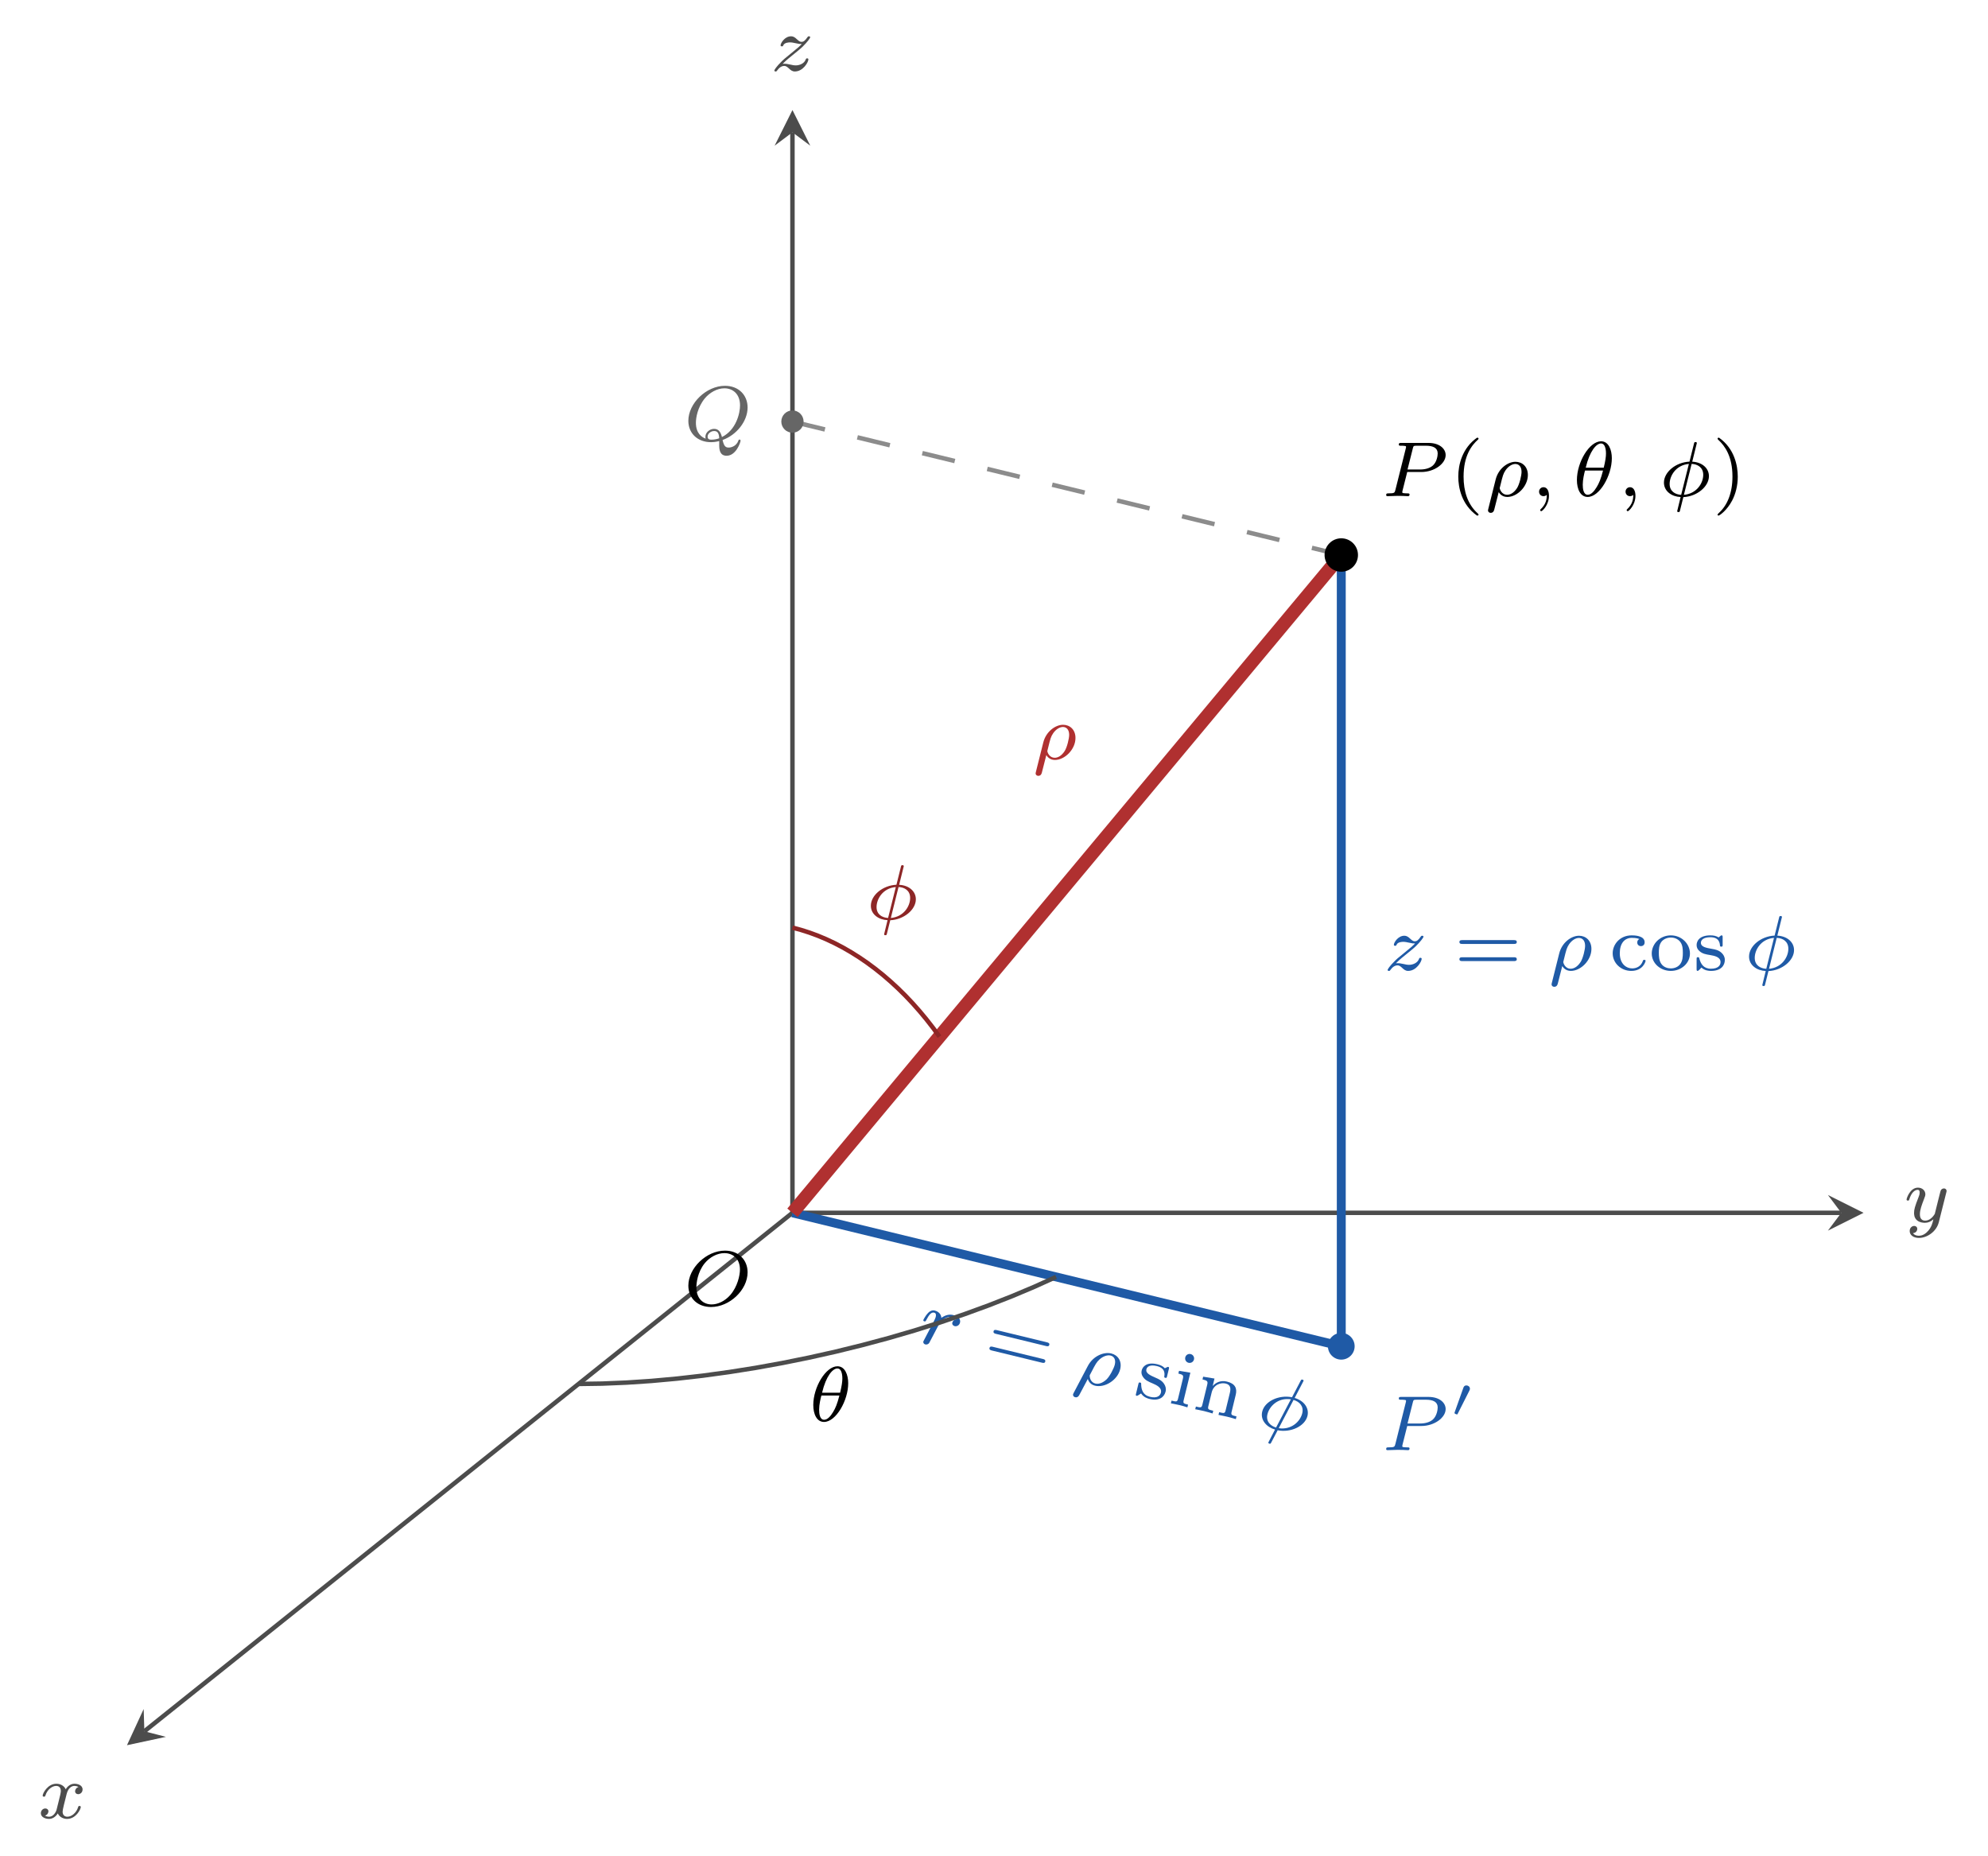
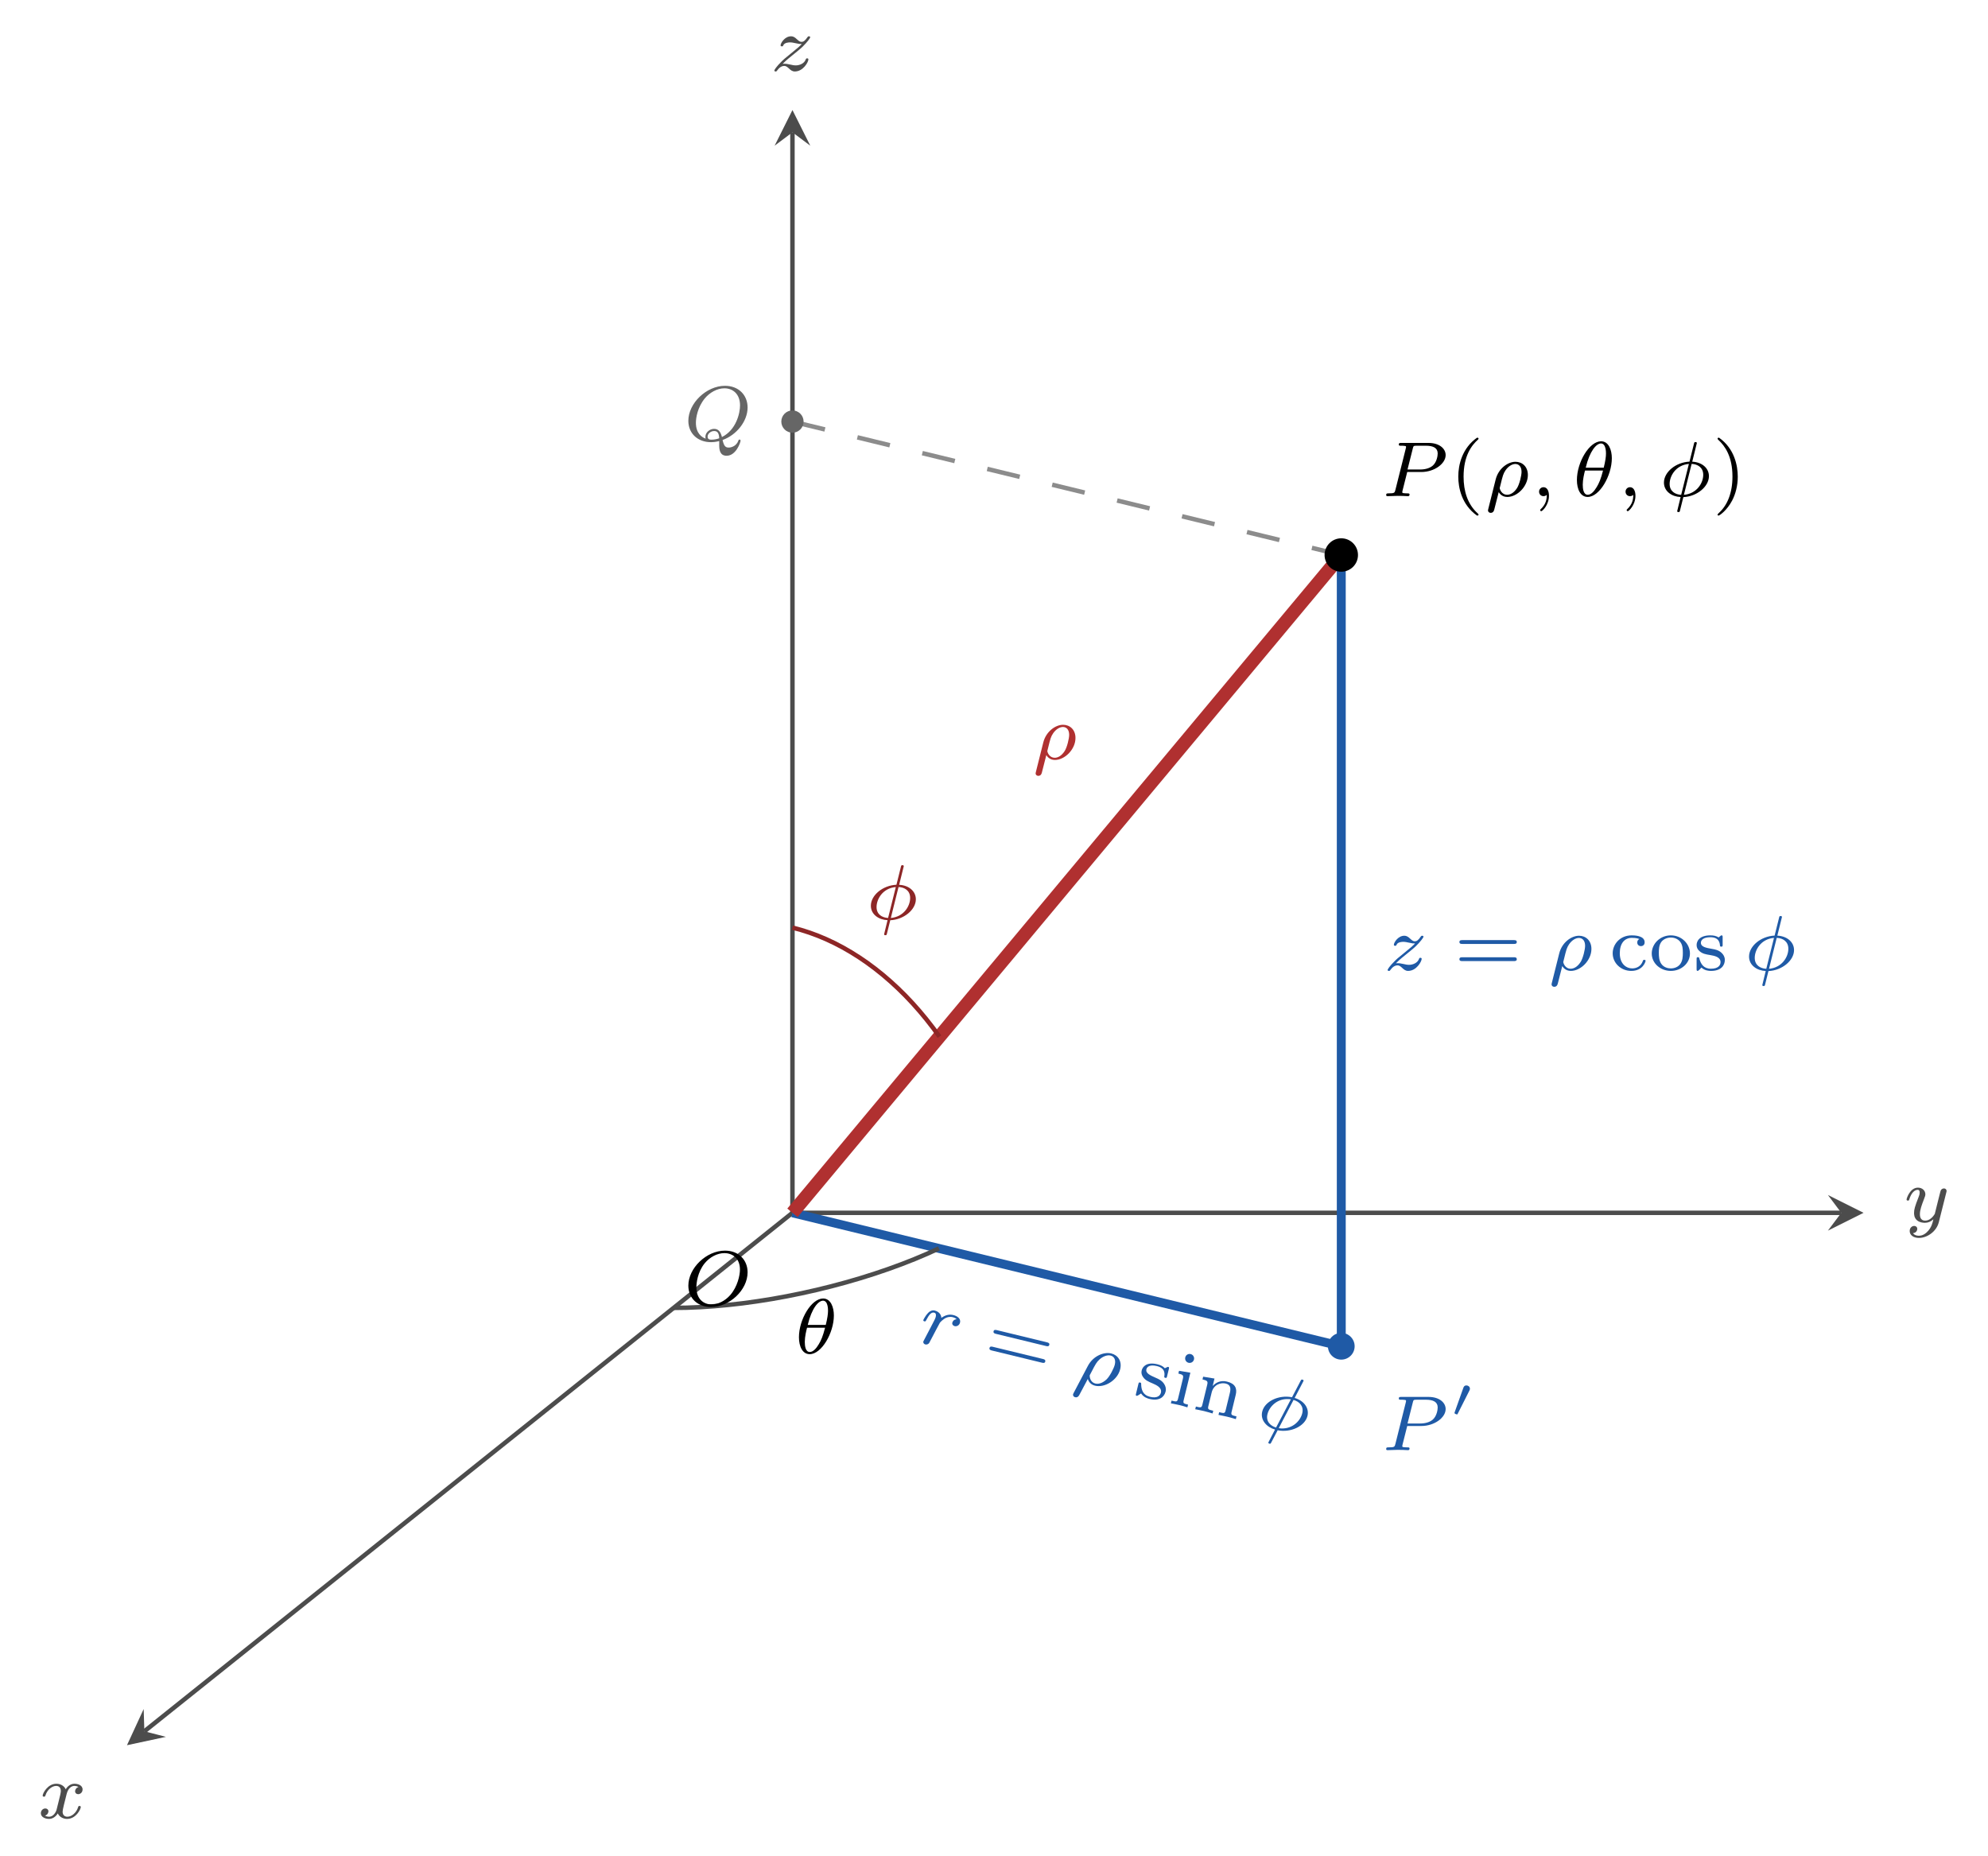
<svg xmlns="http://www.w3.org/2000/svg" version="1.1" width="266.742pt" height="248.93pt" viewBox="-69.011 -69.011 177.828 165.954" data-scale="1.5">
  <defs />
  <g id="page1">
    <g stroke-miterlimit="10" transform="translate(1.874456,39.47692)scale(0.996264,-0.996264)">
      <g fill="#000" stroke="#000">
        <g stroke-width="0.4">
          <g stroke-width="0.4">
            <g fill="#4c4c4c" stroke="#4c4c4c">
              <path d="M0 0L-58.189-46.552" fill="none" />
              <g transform="matrix(-0.78082,-0.62466,0.62466,-0.78082,-58.1892,-46.55183)">
                <path d="M2 0L-1.2 1.6L0 0L-1.2-1.6" stroke="none" />
              </g>
              <g transform="translate(-67.81851,-54.348)">
                <g stroke="none" transform="scale(-1.00375,1.00375)translate(1.874456,39.47692)scale(-1,-1)">
                  <g fill="#4c4c4c">
                    <g stroke="none">
                      <g fill="#4d4d4d">
                        <path d="M3.611 38.738C3.541 38.975 3.311 39.351 2.955 39.351C2.934 39.351 2.725 39.351 2.579 39.254C2.865 39.163 2.886 38.912 2.886 38.87C2.886 38.717 2.767 38.612 2.607 38.612C2.411 38.612 2.209 38.78 2.209 39.038C2.209 39.386 2.6 39.547 2.941 39.547C3.262 39.547 3.548 39.344 3.723 39.052C3.89 39.421 4.273 39.547 4.552 39.547C5.354 39.547 5.78 38.675 5.78 38.48C5.78 38.389 5.689 38.389 5.668 38.389C5.571 38.389 5.564 38.424 5.536 38.508C5.389 38.989 4.971 39.351 4.58 39.351C4.301 39.351 4.155 39.163 4.155 38.898C4.155 38.717 4.322 38.082 4.518 37.308C4.657 36.771 4.971 36.597 5.201 36.597C5.215 36.597 5.431 36.597 5.578 36.694C5.354 36.757 5.271 36.952 5.271 37.078C5.271 37.231 5.389 37.336 5.55 37.336S5.94 37.203 5.94 36.911C5.94 36.52 5.494 36.401 5.215 36.401C4.866 36.401 4.587 36.632 4.434 36.897C4.308 36.611 3.988 36.401 3.597 36.401C2.816 36.401 2.37 37.259 2.37 37.468C2.37 37.559 2.467 37.559 2.488 37.559C2.579 37.559 2.586 37.531 2.621 37.441C2.795 36.897 3.234 36.597 3.576 36.597C3.806 36.597 3.995 36.722 3.995 37.057C3.995 37.196 3.911 37.545 3.848 37.782L3.611 38.738Z" />
                      </g>
                    </g>
                  </g>
                </g>
              </g>
            </g>
          </g>
          <g stroke-width="0.4">
            <g fill="#4c4c4c" stroke="#4c4c4c">
              <path d="M0 0H94.171" fill="none" />
              <g transform="translate(94.17078,0.0)">
                <path d="M2 0L-1.2 1.6L0 0L-1.2-1.6" stroke="none" />
              </g>
              <g transform="translate(99.70372,-0.8264)">
                <g stroke="none" transform="scale(-1.00375,1.00375)translate(1.874456,39.47692)scale(-1,-1)">
                  <g fill="#4c4c4c">
                    <g stroke="none">
                      <g fill="#4d4d4d">
                        <path d="M5.752 36.848C5.78 36.75 5.78 36.736 5.78 36.694C5.78 36.555 5.668 36.471 5.55 36.471C5.473 36.471 5.34 36.506 5.264 36.639C5.243 36.68 5.187 36.904 5.152 37.043L5.006 37.622C4.964 37.789 4.748 38.668 4.727 38.745C4.72 38.745 4.413 39.351 3.869 39.351C3.395 39.351 3.395 38.898 3.395 38.773C3.395 38.396 3.555 37.957 3.764 37.42C3.848 37.196 3.883 37.113 3.883 36.994C3.883 36.659 3.597 36.401 3.22 36.401C2.516 36.401 2.202 37.35 2.202 37.468C2.202 37.559 2.3 37.559 2.321 37.559C2.418 37.559 2.425 37.524 2.446 37.448C2.621 36.869 2.921 36.597 3.199 36.597C3.318 36.597 3.374 36.673 3.374 36.841C3.374 37.001 3.311 37.155 3.276 37.245C2.941 38.096 2.872 38.354 2.872 38.661C2.872 38.78 2.872 39.107 3.144 39.33C3.36 39.512 3.653 39.547 3.841 39.547C4.12 39.547 4.371 39.442 4.601 39.233C4.511 39.616 4.434 39.909 4.141 40.258C3.953 40.474 3.674 40.704 3.304 40.704C3.255 40.704 2.928 40.704 2.781 40.474C3.158 40.432 3.158 40.098 3.158 40.091C3.158 39.867 2.955 39.826 2.886 39.826C2.711 39.826 2.481 39.965 2.481 40.286C2.481 40.642 2.816 40.9 3.311 40.9C4.015 40.9 4.873 40.356 5.089 39.484L5.752 36.848Z" />
                      </g>
                    </g>
                  </g>
                </g>
              </g>
            </g>
          </g>
          <g stroke-width="0.4">
            <g fill="#4c4c4c" stroke="#4c4c4c">
              <path d="M0 0V97.015" fill="none" />
              <g transform="matrix(0.0,1.0,-1.0,0.0,0.0,97.01515)">
                <path d="M2 0L-1.2 1.6L0 0L-1.2-1.6" stroke="none" />
              </g>
              <g transform="translate(-2.05383,102.5481)">
                <g stroke="none" transform="scale(-1.00375,1.00375)translate(1.874456,39.47692)scale(-1,-1)">
                  <g fill="#4c4c4c">
                    <g stroke="none">
                      <g fill="#4d4d4d">
                        <path d="M3.046 38.863C3.227 38.682 3.353 38.549 3.946 38.075C4.092 37.957 4.615 37.538 4.817 37.343C5.243 36.924 5.508 36.569 5.508 36.485S5.417 36.401 5.389 36.401C5.327 36.401 5.306 36.415 5.271 36.471C5.055 36.792 4.908 36.897 4.741 36.897C4.657 36.897 4.552 36.89 4.343 36.687C4.106 36.45 3.953 36.401 3.792 36.401C3.234 36.401 2.858 37.008 2.858 37.217C2.858 37.28 2.928 37.301 2.976 37.301C3.06 37.301 3.074 37.28 3.102 37.203C3.206 36.959 3.597 36.945 3.709 36.945C3.869 36.945 4.05 36.987 4.148 37.008C4.531 37.092 4.58 37.092 4.755 37.092C4.573 37.28 4.448 37.406 3.785 37.936C3.241 38.368 3.053 38.542 2.921 38.682C2.502 39.093 2.3 39.4 2.3 39.463C2.3 39.547 2.391 39.547 2.418 39.547C2.488 39.547 2.502 39.533 2.537 39.477C2.725 39.212 2.941 39.052 3.179 39.052C3.262 39.052 3.367 39.058 3.555 39.233C3.771 39.442 3.911 39.547 4.134 39.547C4.88 39.547 5.347 38.703 5.347 38.466C5.347 38.382 5.271 38.375 5.229 38.375C5.145 38.375 5.131 38.41 5.103 38.487C4.971 38.835 4.559 39.003 4.218 39.003C4.057 39.003 3.883 38.968 3.709 38.926C3.388 38.856 3.332 38.856 3.206 38.856C3.193 38.856 3.088 38.856 3.046 38.863Z" />
                      </g>
                    </g>
                  </g>
                </g>
              </g>
            </g>
          </g>
          <g fill="#8c8c8c" stroke="#8c8c8c">
            <g stroke-dasharray="3.0,3.0" stroke-dashoffset="0.0">
              <path d="M0 71.044L49.277 59.063" fill="none" />
            </g>
          </g>
          <g fill="#1f5aa6" stroke="#1f5aa6">
            <g stroke-width="0.8">
              <path d="M0 0L49.277-11.981" fill="none" />
              <g transform="matrix(0.97165,-0.23624,0.23624,0.97165,10.95534,-11.50807)">
                <g stroke="none" transform="scale(-1.00375,1.00375)translate(1.874456,39.47692)scale(-1,-1)">
                  <g fill="#1f5aa6">
                    <g stroke="none">
                      <g fill="#1f5aa6">
                        <path d="M3.513 38.068C3.52 38.026 3.681 37.399 3.695 37.364C3.709 37.308 3.911 36.959 4.134 36.792C4.211 36.736 4.399 36.597 4.699 36.597C4.769 36.597 4.943 36.604 5.082 36.694C4.859 36.757 4.776 36.952 4.776 37.078C4.776 37.231 4.894 37.336 5.055 37.336S5.445 37.203 5.445 36.911C5.445 36.548 5.062 36.401 4.706 36.401C4.343 36.401 4.029 36.548 3.723 36.897C3.597 36.471 3.172 36.401 3.004 36.401C2.746 36.401 2.572 36.562 2.46 36.757C2.3 37.029 2.202 37.434 2.202 37.468C2.202 37.559 2.3 37.559 2.321 37.559C2.418 37.559 2.425 37.538 2.474 37.35C2.579 36.924 2.711 36.597 2.983 36.597C3.165 36.597 3.213 36.75 3.213 36.938C3.213 37.071 3.151 37.329 3.102 37.517S2.983 37.991 2.948 38.145L2.725 39.038C2.697 39.128 2.656 39.303 2.656 39.323C2.656 39.477 2.781 39.547 2.893 39.547C2.997 39.547 3.137 39.484 3.193 39.344C3.206 39.303 3.283 38.996 3.325 38.821L3.513 38.068Z" />
                        <path d="M13.412 37.134C13.516 37.134 13.677 37.134 13.677 36.959C13.677 36.792 13.509 36.792 13.419 36.792H8.802C8.711 36.792 8.544 36.792 8.544 36.959C8.544 37.134 8.704 37.134 8.809 37.134H13.412ZM13.419 38.668C13.509 38.668 13.677 38.668 13.677 38.501C13.677 38.326 13.516 38.326 13.412 38.326H8.809C8.704 38.326 8.544 38.326 8.544 38.501C8.544 38.668 8.711 38.668 8.802 38.668H13.419Z" />
                        <path d="M16.816 40.6C16.788 40.704 16.788 40.739 16.788 40.746C16.788 40.9 16.914 40.969 17.025 40.969C17.276 40.969 17.332 40.76 17.381 40.537C17.479 40.174 17.674 39.379 17.744 39.114C17.806 39.219 18.03 39.547 18.511 39.547C19.403 39.547 20.352 38.598 20.352 37.58C20.352 36.841 19.857 36.401 19.243 36.401C18.56 36.401 17.716 37.001 17.472 37.985L16.816 40.6ZM18.504 39.351C17.988 39.351 17.834 38.835 17.834 38.745C17.834 38.731 17.876 38.577 17.897 38.494C18.106 37.636 18.148 37.475 18.35 37.169C18.601 36.799 18.95 36.597 19.229 36.597C19.515 36.597 19.787 36.799 19.787 37.301C19.787 37.622 19.606 38.396 19.389 38.745C19.069 39.24 18.72 39.351 18.504 39.351Z" />
                        <path d="M24.577 36.548C24.577 36.429 24.577 36.367 24.479 36.367C24.444 36.367 24.43 36.367 24.34 36.45C24.326 36.457 24.256 36.52 24.214 36.555C24.005 36.408 23.74 36.367 23.482 36.367C22.485 36.367 22.247 36.89 22.247 37.238C22.247 37.461 22.345 37.643 22.512 37.782C22.777 38.012 23.042 38.061 23.475 38.131C23.824 38.194 24.388 38.291 24.388 38.759C24.388 39.031 24.2 39.351 23.531 39.351S22.617 38.912 22.492 38.438C22.471 38.347 22.464 38.319 22.366 38.319C22.247 38.319 22.247 38.368 22.247 38.508V39.365C22.247 39.484 22.247 39.547 22.345 39.547C22.408 39.547 22.54 39.4 22.68 39.247C22.987 39.533 23.363 39.547 23.531 39.547C24.437 39.547 24.772 39.058 24.772 38.563C24.772 38.298 24.653 38.089 24.472 37.922C24.207 37.678 23.886 37.622 23.642 37.58C23.084 37.482 22.631 37.399 22.631 37.029C22.631 36.806 22.819 36.534 23.482 36.534C24.291 36.534 24.326 37.099 24.34 37.301C24.347 37.378 24.43 37.378 24.458 37.378C24.577 37.378 24.577 37.329 24.577 37.196V36.548Z" />
                        <path d="M26.561 35.174C26.561 34.972 26.394 34.777 26.157 34.777C25.948 34.777 25.759 34.944 25.759 35.174C25.759 35.425 25.962 35.579 26.157 35.579C26.38 35.579 26.561 35.404 26.561 35.174ZM25.501 36.478V36.729C25.941 36.729 26.003 36.771 26.003 37.113V38.926C26.003 39.226 25.934 39.226 25.48 39.226V39.477C25.494 39.477 25.982 39.449 26.261 39.449C26.506 39.449 26.757 39.456 27.001 39.477V39.226C26.596 39.226 26.526 39.226 26.526 38.933V36.401L25.501 36.478Z" />
                        <path d="M30.937 37.364C30.937 36.757 30.637 36.401 29.891 36.401C29.319 36.401 28.949 36.715 28.754 37.078H28.747V36.401L27.722 36.478V36.729C28.189 36.729 28.245 36.778 28.245 37.12V38.926C28.245 39.226 28.175 39.226 27.722 39.226V39.477C27.736 39.477 28.224 39.449 28.517 39.449C28.775 39.449 29.256 39.47 29.319 39.477V39.226C28.866 39.226 28.796 39.226 28.796 38.926V37.671C28.796 36.938 29.375 36.597 29.835 36.597C30.323 36.597 30.386 36.98 30.386 37.336V38.926C30.386 39.226 30.316 39.226 29.863 39.226V39.477C29.877 39.477 30.365 39.449 30.658 39.449C30.916 39.449 31.397 39.47 31.46 39.477V39.226C31.007 39.226 30.937 39.226 30.937 38.926V37.364Z" />
                        <path d="M36.537 34.728C36.537 34.637 36.454 34.637 36.419 34.637C36.314 34.637 36.307 34.672 36.279 34.79L35.882 36.388C34.647 36.443 33.594 37.329 33.594 38.263C33.594 39.052 34.313 39.526 35.087 39.554C35.031 39.77 34.982 39.993 34.926 40.209C34.843 40.537 34.78 40.795 34.78 40.816C34.78 40.9 34.87 40.9 34.891 40.9C34.996 40.9 35.003 40.879 35.038 40.732L35.331 39.561C36.523 39.512 37.618 38.633 37.618 37.685C37.618 36.952 36.977 36.429 36.126 36.394L36.537 34.728ZM35.135 39.358C34.599 39.33 34.103 39.038 34.103 38.382C34.103 37.685 34.633 36.701 35.826 36.59L35.135 39.358ZM36.07 36.59C36.607 36.611 37.109 36.904 37.109 37.566C37.109 38.326 36.509 39.261 35.38 39.358L36.07 36.59Z" />
                      </g>
                    </g>
                  </g>
                </g>
              </g>
            </g>
          </g>
          <g fill="#1f5aa6" stroke="#1f5aa6">
            <g stroke-width="0.8">
              <path d="M49.277-11.981V59.063" fill="none" />
              <g transform="translate(53.01009,21.79053)">
                <g stroke="none" transform="scale(-1.00375,1.00375)translate(1.874456,39.47692)scale(-1,-1)">
                  <g fill="#1f5aa6">
                    <g stroke="none">
                      <g fill="#1f5aa6">
                        <path d="M3.046 38.863C3.227 38.682 3.353 38.549 3.946 38.075C4.092 37.957 4.615 37.538 4.817 37.343C5.243 36.924 5.508 36.569 5.508 36.485S5.417 36.401 5.389 36.401C5.327 36.401 5.306 36.415 5.271 36.471C5.055 36.792 4.908 36.897 4.741 36.897C4.657 36.897 4.552 36.89 4.343 36.687C4.106 36.45 3.953 36.401 3.792 36.401C3.234 36.401 2.858 37.008 2.858 37.217C2.858 37.28 2.928 37.301 2.976 37.301C3.06 37.301 3.074 37.28 3.102 37.203C3.206 36.959 3.597 36.945 3.709 36.945C3.869 36.945 4.05 36.987 4.148 37.008C4.531 37.092 4.58 37.092 4.755 37.092C4.573 37.28 4.448 37.406 3.785 37.936C3.241 38.368 3.053 38.542 2.921 38.682C2.502 39.093 2.3 39.4 2.3 39.463C2.3 39.547 2.391 39.547 2.418 39.547C2.488 39.547 2.502 39.533 2.537 39.477C2.725 39.212 2.941 39.052 3.179 39.052C3.262 39.052 3.367 39.058 3.555 39.233C3.771 39.442 3.911 39.547 4.134 39.547C4.88 39.547 5.347 38.703 5.347 38.466C5.347 38.382 5.271 38.375 5.229 38.375C5.145 38.375 5.131 38.41 5.103 38.487C4.971 38.835 4.559 39.003 4.218 39.003C4.057 39.003 3.883 38.968 3.709 38.926C3.388 38.856 3.332 38.856 3.206 38.856C3.193 38.856 3.088 38.856 3.046 38.863Z" />
                        <path d="M13.59 37.134C13.695 37.134 13.855 37.134 13.855 36.959C13.855 36.792 13.688 36.792 13.597 36.792H8.981C8.89 36.792 8.723 36.792 8.723 36.959C8.723 37.134 8.883 37.134 8.988 37.134H13.59ZM13.597 38.668C13.688 38.668 13.855 38.668 13.855 38.501C13.855 38.326 13.695 38.326 13.59 38.326H8.988C8.883 38.326 8.723 38.326 8.723 38.501C8.723 38.668 8.89 38.668 8.981 38.668H13.597Z" />
                        <path d="M16.995 40.6C16.967 40.704 16.967 40.739 16.967 40.746C16.967 40.9 17.092 40.969 17.204 40.969C17.455 40.969 17.511 40.76 17.56 40.537C17.657 40.174 17.853 39.379 17.922 39.114C17.985 39.219 18.208 39.547 18.689 39.547C19.582 39.547 20.531 38.598 20.531 37.58C20.531 36.841 20.035 36.401 19.422 36.401C18.738 36.401 17.894 37.001 17.65 37.985L16.995 40.6ZM18.682 39.351C18.166 39.351 18.013 38.835 18.013 38.745C18.013 38.731 18.055 38.577 18.076 38.494C18.285 37.636 18.327 37.475 18.529 37.169C18.78 36.799 19.129 36.597 19.408 36.597C19.694 36.597 19.966 36.799 19.966 37.301C19.966 37.622 19.784 38.396 19.568 38.745C19.247 39.24 18.899 39.351 18.682 39.351Z" />
                        <path d="M24.825 36.694C24.7 36.75 24.63 36.862 24.63 37.001C24.63 37.189 24.762 37.329 24.958 37.329C25.146 37.329 25.292 37.21 25.292 36.987C25.292 36.367 24.323 36.367 24.128 36.367C23.082 36.367 22.433 37.169 22.433 37.971C22.433 38.849 23.179 39.547 24.093 39.547C25.132 39.547 25.376 38.724 25.376 38.64S25.285 38.556 25.258 38.556C25.167 38.556 25.16 38.577 25.125 38.675C24.972 39.107 24.602 39.323 24.177 39.323C23.695 39.323 23.068 38.968 23.068 37.964C23.068 37.078 23.5 36.59 24.149 36.59C24.239 36.59 24.574 36.59 24.825 36.694Z" />
                        <path d="M29.344 37.991C29.344 37.12 28.598 36.367 27.635 36.367S25.927 37.12 25.927 37.991C25.927 38.856 26.694 39.547 27.635 39.547S29.344 38.856 29.344 37.991ZM27.635 39.323C27.377 39.323 27.001 39.24 26.77 38.898C26.582 38.612 26.561 38.25 26.561 37.929C26.561 37.629 26.568 37.217 26.812 36.918C26.987 36.715 27.28 36.562 27.635 36.562C28.047 36.562 28.34 36.757 28.493 36.973C28.688 37.245 28.709 37.594 28.709 37.929S28.688 38.633 28.486 38.919C28.298 39.184 27.977 39.323 27.635 39.323Z" />
                        <path d="M32.269 36.548C32.269 36.429 32.269 36.367 32.171 36.367C32.136 36.367 32.123 36.367 32.032 36.45C32.018 36.457 31.948 36.52 31.906 36.555C31.697 36.408 31.432 36.367 31.174 36.367C30.177 36.367 29.94 36.89 29.94 37.238C29.94 37.461 30.037 37.643 30.205 37.782C30.47 38.012 30.735 38.061 31.167 38.131C31.516 38.194 32.081 38.291 32.081 38.759C32.081 39.031 31.892 39.351 31.223 39.351S30.309 38.912 30.184 38.438C30.163 38.347 30.156 38.319 30.058 38.319C29.94 38.319 29.94 38.368 29.94 38.508V39.365C29.94 39.484 29.94 39.547 30.037 39.547C30.1 39.547 30.233 39.4 30.372 39.247C30.679 39.533 31.056 39.547 31.223 39.547C32.129 39.547 32.464 39.058 32.464 38.563C32.464 38.298 32.346 38.089 32.164 37.922C31.899 37.678 31.579 37.622 31.334 37.58C30.777 37.482 30.323 37.399 30.323 37.029C30.323 36.806 30.512 36.534 31.174 36.534C31.983 36.534 32.018 37.099 32.032 37.301C32.039 37.378 32.123 37.378 32.15 37.378C32.269 37.378 32.269 37.329 32.269 37.196V36.548Z" />
                        <path d="M37.574 34.728C37.574 34.637 37.49 34.637 37.455 34.637C37.351 34.637 37.344 34.672 37.316 34.79L36.918 36.388C35.684 36.443 34.631 37.329 34.631 38.263C34.631 39.052 35.349 39.526 36.123 39.554C36.068 39.77 36.019 39.993 35.963 40.209C35.879 40.537 35.816 40.795 35.816 40.816C35.816 40.9 35.907 40.9 35.928 40.9C36.033 40.9 36.04 40.879 36.075 40.732L36.367 39.561C37.56 39.512 38.655 38.633 38.655 37.685C38.655 36.952 38.013 36.429 37.162 36.394L37.574 34.728ZM36.172 39.358C35.635 39.33 35.14 39.038 35.14 38.382C35.14 37.685 35.67 36.701 36.863 36.59L36.172 39.358ZM37.107 36.59C37.644 36.611 38.146 36.904 38.146 37.566C38.146 38.326 37.546 39.261 36.416 39.358L37.107 36.59Z" />
                      </g>
                    </g>
                  </g>
                </g>
              </g>
            </g>
          </g>
          <g fill="#b03030" stroke="#b03030">
            <g stroke-width="1.2">
              <path d="M0 0L49.277 59.063" fill="none" />
              <g transform="translate(21.4846,40.73192)">
                <g stroke="none" transform="scale(-1.00375,1.00375)translate(1.874456,39.47692)scale(-1,-1)">
                  <g fill="#b03030">
                    <g stroke="none">
                      <g fill="#b03030">
                        <path d="M2.251 40.6C2.223 40.704 2.223 40.739 2.223 40.746C2.223 40.9 2.349 40.969 2.46 40.969C2.711 40.969 2.767 40.76 2.816 40.537C2.914 40.174 3.109 39.379 3.179 39.114C3.241 39.219 3.464 39.547 3.946 39.547C4.838 39.547 5.787 38.598 5.787 37.58C5.787 36.841 5.292 36.401 4.678 36.401C3.995 36.401 3.151 37.001 2.907 37.985L2.251 40.6ZM3.939 39.351C3.423 39.351 3.269 38.835 3.269 38.745C3.269 38.731 3.311 38.577 3.332 38.494C3.541 37.636 3.583 37.475 3.785 37.169C4.036 36.799 4.385 36.597 4.664 36.597C4.95 36.597 5.222 36.799 5.222 37.301C5.222 37.622 5.041 38.396 4.824 38.745C4.504 39.24 4.155 39.351 3.939 39.351Z" />
                      </g>
                    </g>
                  </g>
                </g>
              </g>
            </g>
          </g>
          <g fill="#8d2626" stroke="#8d2626">
            <path d="M0 25.607L.761 25.402L1.52 25.16L2.277 24.881L3.031 24.565L3.781 24.212L4.525 23.823L5.262 23.398L5.991 22.939L6.712 22.447L7.423 21.919L8.122 21.36L8.809 20.768L9.483 20.147L10.144 19.495L10.788 18.814L11.417 18.104L12.029 17.368L12.623 16.607L13.199 15.82" fill="none" />
          </g>
          <g fill="#8d2626" stroke="#8d2626">
            <g fill="#8d2626" stroke="#8d2626">
</g>
            <g transform="translate(6.5499,26.3542)">
              <g stroke="none" transform="scale(-1.00375,1.00375)translate(1.874456,39.47692)scale(-1,-1)">
                <g fill="#8d2626">
                  <g stroke="none">
                    <g fill="#8d2626">
                      <path d="M5.306 34.728C5.306 34.637 5.222 34.637 5.187 34.637C5.082 34.637 5.075 34.672 5.048 34.79L4.65 36.388C3.416 36.443 2.363 37.329 2.363 38.263C2.363 39.052 3.081 39.526 3.855 39.554C3.799 39.77 3.75 39.993 3.695 40.209C3.611 40.537 3.548 40.795 3.548 40.816C3.548 40.9 3.639 40.9 3.66 40.9C3.764 40.9 3.771 40.879 3.806 40.732L4.099 39.561C5.292 39.512 6.387 38.633 6.387 37.685C6.387 36.952 5.745 36.429 4.894 36.394L5.306 34.728ZM3.904 39.358C3.367 39.33 2.872 39.038 2.872 38.382C2.872 37.685 3.402 36.701 4.594 36.59L3.904 39.358ZM4.838 36.59C5.375 36.611 5.877 36.904 5.877 37.566C5.877 38.326 5.278 39.261 4.148 39.358L4.838 36.59Z" />
                    </g>
                  </g>
                </g>
              </g>
            </g>
          </g>
          <g fill="#4c4c4c" stroke="#4c4c4c">
-             <path d="M-19.205-15.365L-17.09-15.334L-14.908-15.244L-12.667-15.095L-10.378-14.887L-8.048-14.621L-5.686-14.297L-3.303-13.919L-.906-13.485L1.494-12.999L3.889-12.463L6.268-11.877L8.623-11.246L10.944-10.57L13.222-9.854L15.449-9.099L17.615-8.308L19.713-7.485L21.734-6.633L23.671-5.755" fill="none" />
-           </g>
-           <g transform="translate(1.42868,-18.70654)">
+             <path d="M-10.67-8.536L-9.494-8.519L-8.283-8.469L-7.037-8.386L-5.766-8.27L-4.471-8.123L-3.159-7.943L-1.835-7.733L-.504-7.492L.83-7.222L2.161-6.924L3.482-6.599L4.79-6.248L6.08-5.873L7.345-5.475L8.583-5.055L9.786-4.616L10.952-4.159L12.074-3.685L13.15-3.197" fill="none" />
+           </g>
+           <g transform="translate(0.14185,-12.62085)">
            <g stroke="none" transform="scale(-1.00375,1.00375)translate(1.874456,39.47692)scale(-1,-1)">
              <g fill="#000">
                <g stroke="none">
                  <path d="M5.438 36.081C5.438 35.348 5.159 34.567 4.476 34.567C3.43 34.567 2.314 36.436 2.314 38.033C2.314 38.863 2.635 39.547 3.276 39.547C4.336 39.547 5.438 37.643 5.438 36.081ZM3.102 36.931C3.458 35.425 4.057 34.763 4.469 34.763C4.915 34.763 4.915 35.537 4.915 35.669C4.915 35.941 4.859 36.346 4.713 36.931H3.102ZM4.65 37.183C4.455 37.943 4.294 38.319 4.085 38.661C3.869 39.024 3.59 39.351 3.283 39.351C2.9 39.351 2.837 38.821 2.837 38.445C2.837 37.985 2.969 37.441 3.039 37.183H4.65Z" />
                </g>
              </g>
            </g>
          </g>
          <g fill="#000" stroke="#000">
            <path d="M50.777 59.063C50.777 59.891 50.106 60.563 49.277 60.563C48.449 60.563 47.777 59.891 47.777 59.063S48.449 57.563 49.277 57.563C50.106 57.563 50.777 58.234 50.777 59.063ZM49.277 59.063" stroke="none" />
            <g transform="translate(52.81009,64.3455)">
              <g stroke="none" transform="scale(-1.00375,1.00375)translate(1.874456,39.47692)scale(-1,-1)">
                <g fill="#000">
                  <g stroke="none">
                    <path d="M4.253 37.315H5.515C6.693 37.315 7.691 36.562 7.691 35.802C7.691 35.216 7.119 34.714 6.163 34.714H3.723C3.583 34.714 3.499 34.714 3.499 34.867C3.499 34.965 3.576 34.965 3.729 34.965C3.841 34.965 3.869 34.965 3.995 34.979C4.134 34.993 4.148 35.007 4.148 35.076C4.148 35.09 4.148 35.125 4.12 35.23L3.199 38.905C3.13 39.177 3.123 39.226 2.579 39.226C2.453 39.226 2.37 39.226 2.37 39.379C2.37 39.386 2.37 39.477 2.481 39.477C2.683 39.477 3.186 39.449 3.388 39.449C3.506 39.449 3.75 39.449 3.869 39.456C4.008 39.463 4.183 39.477 4.315 39.477C4.357 39.477 4.462 39.477 4.462 39.323C4.462 39.226 4.378 39.226 4.239 39.226C4.232 39.226 4.099 39.226 3.974 39.212C3.813 39.198 3.813 39.177 3.813 39.107C3.813 39.1 3.813 39.058 3.841 38.954L4.253 37.315ZM4.755 35.202C4.81 34.986 4.817 34.965 5.11 34.965H5.926C6.575 34.965 6.979 35.16 6.979 35.655C6.979 35.871 6.896 36.422 6.547 36.736C6.296 36.959 5.898 37.092 5.396 37.092H4.28L4.755 35.202Z" />
                    <path d="M10.495 34.247C9.17 35.181 8.821 36.659 8.821 37.726C8.821 38.71 9.114 40.237 10.495 41.213C10.551 41.213 10.634 41.213 10.634 41.13C10.634 41.088 10.613 41.074 10.565 41.025C9.637 40.188 9.295 39.003 9.295 37.733C9.295 35.851 10.014 34.93 10.586 34.414C10.613 34.386 10.634 34.365 10.634 34.33C10.634 34.247 10.551 34.247 10.495 34.247Z" />
                    <path d="M11.509 40.6C11.481 40.704 11.481 40.739 11.481 40.746C11.481 40.9 11.607 40.969 11.718 40.969C11.969 40.969 12.025 40.76 12.074 40.537C12.172 40.174 12.367 39.379 12.437 39.114C12.499 39.219 12.723 39.547 13.204 39.547C14.096 39.547 15.045 38.598 15.045 37.58C15.045 36.841 14.55 36.401 13.936 36.401C13.253 36.401 12.409 37.001 12.165 37.985L11.509 40.6ZM13.197 39.351C12.681 39.351 12.527 38.835 12.527 38.745C12.527 38.731 12.569 38.577 12.59 38.494C12.799 37.636 12.841 37.475 13.043 37.169C13.294 36.799 13.643 36.597 13.922 36.597C14.208 36.597 14.48 36.799 14.48 37.301C14.48 37.622 14.299 38.396 14.082 38.745C13.762 39.24 13.413 39.351 13.197 39.351Z" />
                    <path d="M16.737 39.365C16.737 39.749 16.668 40.195 16.193 40.642C16.166 40.669 16.145 40.69 16.145 40.725C16.145 40.774 16.2 40.823 16.242 40.823C16.34 40.823 16.933 40.265 16.933 39.435C16.933 39.003 16.765 38.675 16.445 38.675C16.214 38.675 16.047 38.856 16.047 39.072C16.047 39.296 16.207 39.477 16.452 39.477C16.619 39.477 16.73 39.365 16.737 39.365Z" />
                    <path d="M22.556 36.081C22.556 35.348 22.277 34.567 21.594 34.567C20.548 34.567 19.432 36.436 19.432 38.033C19.432 38.863 19.753 39.547 20.394 39.547C21.455 39.547 22.556 37.643 22.556 36.081ZM20.22 36.931C20.576 35.425 21.176 34.763 21.587 34.763C22.033 34.763 22.033 35.537 22.033 35.669C22.033 35.941 21.978 36.346 21.831 36.931H20.22ZM21.768 37.183C21.573 37.943 21.413 38.319 21.203 38.661C20.987 39.024 20.708 39.351 20.401 39.351C20.018 39.351 19.955 38.821 19.955 38.445C19.955 37.985 20.088 37.441 20.157 37.183H21.768Z" />
                    <path d="M24.473 39.365C24.473 39.749 24.404 40.195 23.93 40.642C23.902 40.669 23.881 40.69 23.881 40.725C23.881 40.774 23.936 40.823 23.978 40.823C24.076 40.823 24.669 40.265 24.669 39.435C24.669 39.003 24.501 38.675 24.181 38.675C23.95 38.675 23.783 38.856 23.783 39.072C23.783 39.296 23.943 39.477 24.188 39.477C24.355 39.477 24.467 39.365 24.473 39.365Z" />
                    <path d="M30.16 34.728C30.16 34.637 30.076 34.637 30.041 34.637C29.937 34.637 29.93 34.672 29.902 34.79L29.504 36.388C28.27 36.443 27.217 37.329 27.217 38.263C27.217 39.052 27.935 39.526 28.709 39.554C28.654 39.77 28.605 39.993 28.549 40.209C28.465 40.537 28.402 40.795 28.402 40.816C28.402 40.9 28.493 40.9 28.514 40.9C28.619 40.9 28.626 40.879 28.661 40.732L28.953 39.561C30.146 39.512 31.241 38.633 31.241 37.685C31.241 36.952 30.599 36.429 29.748 36.394L30.16 34.728ZM28.758 39.358C28.221 39.33 27.726 39.038 27.726 38.382C27.726 37.685 28.256 36.701 29.449 36.59L28.758 39.358ZM29.693 36.59C30.23 36.611 30.732 36.904 30.732 37.566C30.732 38.326 30.132 39.261 29.002 39.358L29.693 36.59Z" />
                    <path d="M32.147 34.247C32.098 34.247 32.014 34.247 32.014 34.33C32.014 34.365 32.035 34.386 32.077 34.435C32.677 34.986 33.346 35.927 33.346 37.726C33.346 39.184 32.893 40.286 32.14 40.969C32.021 41.088 32.014 41.095 32.014 41.13S32.035 41.213 32.105 41.213C32.189 41.213 32.851 40.753 33.311 39.881C33.618 39.303 33.821 38.549 33.821 37.733C33.821 36.75 33.528 35.223 32.147 34.247Z" />
                  </g>
                </g>
              </g>
            </g>
          </g>
          <g fill="#1f5aa6" stroke="#1f5aa6">
            <path d="M50.477-11.981C50.477-11.319 49.94-10.781 49.277-10.781C48.614-10.781 48.077-11.319 48.077-11.981C48.077-12.644 48.614-13.181 49.277-13.181C49.94-13.181 50.477-12.644 50.477-11.981ZM49.277-11.981" stroke="none" />
            <g transform="translate(52.81009,-21.31001)">
              <g stroke="none" transform="scale(-1.00375,1.00375)translate(1.874456,39.47692)scale(-1,-1)">
                <g fill="#1f5aa6">
                  <g stroke="none">
                    <g fill="#1f5aa6">
                      <path d="M4.253 37.315H5.515C6.693 37.315 7.691 36.562 7.691 35.802C7.691 35.216 7.119 34.714 6.163 34.714H3.723C3.583 34.714 3.499 34.714 3.499 34.867C3.499 34.965 3.576 34.965 3.729 34.965C3.841 34.965 3.869 34.965 3.995 34.979C4.134 34.993 4.148 35.007 4.148 35.076C4.148 35.09 4.148 35.125 4.12 35.23L3.199 38.905C3.13 39.177 3.123 39.226 2.579 39.226C2.453 39.226 2.37 39.226 2.37 39.379C2.37 39.386 2.37 39.477 2.481 39.477C2.683 39.477 3.186 39.449 3.388 39.449C3.506 39.449 3.75 39.449 3.869 39.456C4.008 39.463 4.183 39.477 4.315 39.477C4.357 39.477 4.462 39.477 4.462 39.323C4.462 39.226 4.378 39.226 4.239 39.226C4.232 39.226 4.099 39.226 3.974 39.212C3.813 39.198 3.813 39.177 3.813 39.107C3.813 39.1 3.813 39.058 3.841 38.954L4.253 37.315ZM4.755 35.202C4.81 34.986 4.817 34.965 5.11 34.965H5.926C6.575 34.965 6.979 35.16 6.979 35.655C6.979 35.871 6.896 36.422 6.547 36.736C6.296 36.959 5.898 37.092 5.396 37.092H4.28L4.755 35.202Z" />
                      <path d="M9.812 34.154C9.817 34.149 9.862 34.054 9.862 33.98C9.862 33.8 9.703 33.686 9.553 33.686C9.349 33.686 9.294 33.84 9.269 33.915L8.502 36.072C8.482 36.132 8.482 36.147 8.482 36.152C8.482 36.231 8.692 36.281 8.697 36.281C8.741 36.281 8.751 36.256 8.781 36.196L9.812 34.154Z" />
                    </g>
                  </g>
                </g>
              </g>
            </g>
          </g>
          <g fill="#666" stroke="#666">
            <path d="M1 71.044C1 71.596 .552 72.044 0 72.044S-1 71.596-1 71.044C-1 70.492-.552 70.044 0 70.044S1 70.492 1 71.044ZM0 71.044" stroke="none" />
            <g transform="translate(-9.83073,69.33289)">
              <g stroke="none" transform="scale(-1.00375,1.00375)translate(1.874456,39.47692)scale(-1,-1)">
                <g fill="#666">
                  <g stroke="none">
                    <g fill="#666">
                      <path d="M5.117 39.895C5.117 40.349 5.208 40.83 5.78 40.83C6.624 40.83 7.028 39.63 7.028 39.477C7.028 39.428 6.986 39.379 6.93 39.379C6.861 39.379 6.84 39.442 6.833 39.47C6.665 39.958 6.205 40.098 5.968 40.098C5.689 40.098 5.543 39.979 5.417 39.421C6.659 38.982 7.656 37.747 7.656 36.513C7.656 35.418 6.868 34.574 5.633 34.574C3.967 34.574 2.356 36.136 2.356 37.706C2.356 38.828 3.186 39.616 4.385 39.616C4.518 39.616 4.755 39.609 5.117 39.519V39.895ZM3.911 39.303C3.548 39.177 3.032 38.814 3.032 37.88C3.032 37.434 3.179 36.506 3.813 35.718C4.253 35.181 4.929 34.797 5.578 34.797C6.338 34.797 6.979 35.307 6.979 36.325C6.979 37.022 6.638 38.521 5.361 39.156C5.25 38.717 5.068 38.424 4.657 38.424C4.266 38.424 3.883 38.752 3.883 39.121C3.883 39.247 3.89 39.254 3.911 39.303ZM5.117 39.268C4.964 39.323 4.706 39.393 4.434 39.393C4.322 39.393 4.078 39.393 4.078 39.121C4.078 38.856 4.364 38.619 4.657 38.619C4.908 38.619 5.096 38.731 5.117 39.268Z" />
                    </g>
                  </g>
                </g>
              </g>
            </g>
          </g>
          <g transform="translate(-9.83073,-8.3163)">
            <g stroke="none" transform="scale(-1.00375,1.00375)translate(1.874456,39.47692)scale(-1,-1)">
              <g fill="#000">
                <g stroke="none">
                  <path d="M7.656 36.513C7.656 35.418 6.868 34.574 5.633 34.574C3.967 34.574 2.356 36.136 2.356 37.706C2.356 38.828 3.186 39.616 4.385 39.616C6.045 39.616 7.656 38.096 7.656 36.513ZM4.441 39.386C3.702 39.386 3.074 38.884 3.074 37.852C3.074 37.496 3.172 36.506 3.813 35.711C4.28 35.139 4.957 34.797 5.578 34.797C6.303 34.797 6.972 35.258 6.972 36.269C6.972 36.778 6.756 37.796 6.108 38.542C5.619 39.1 4.985 39.386 4.441 39.386Z" />
                </g>
              </g>
            </g>
          </g>
        </g>
      </g>
    </g>
  </g>
</svg>
